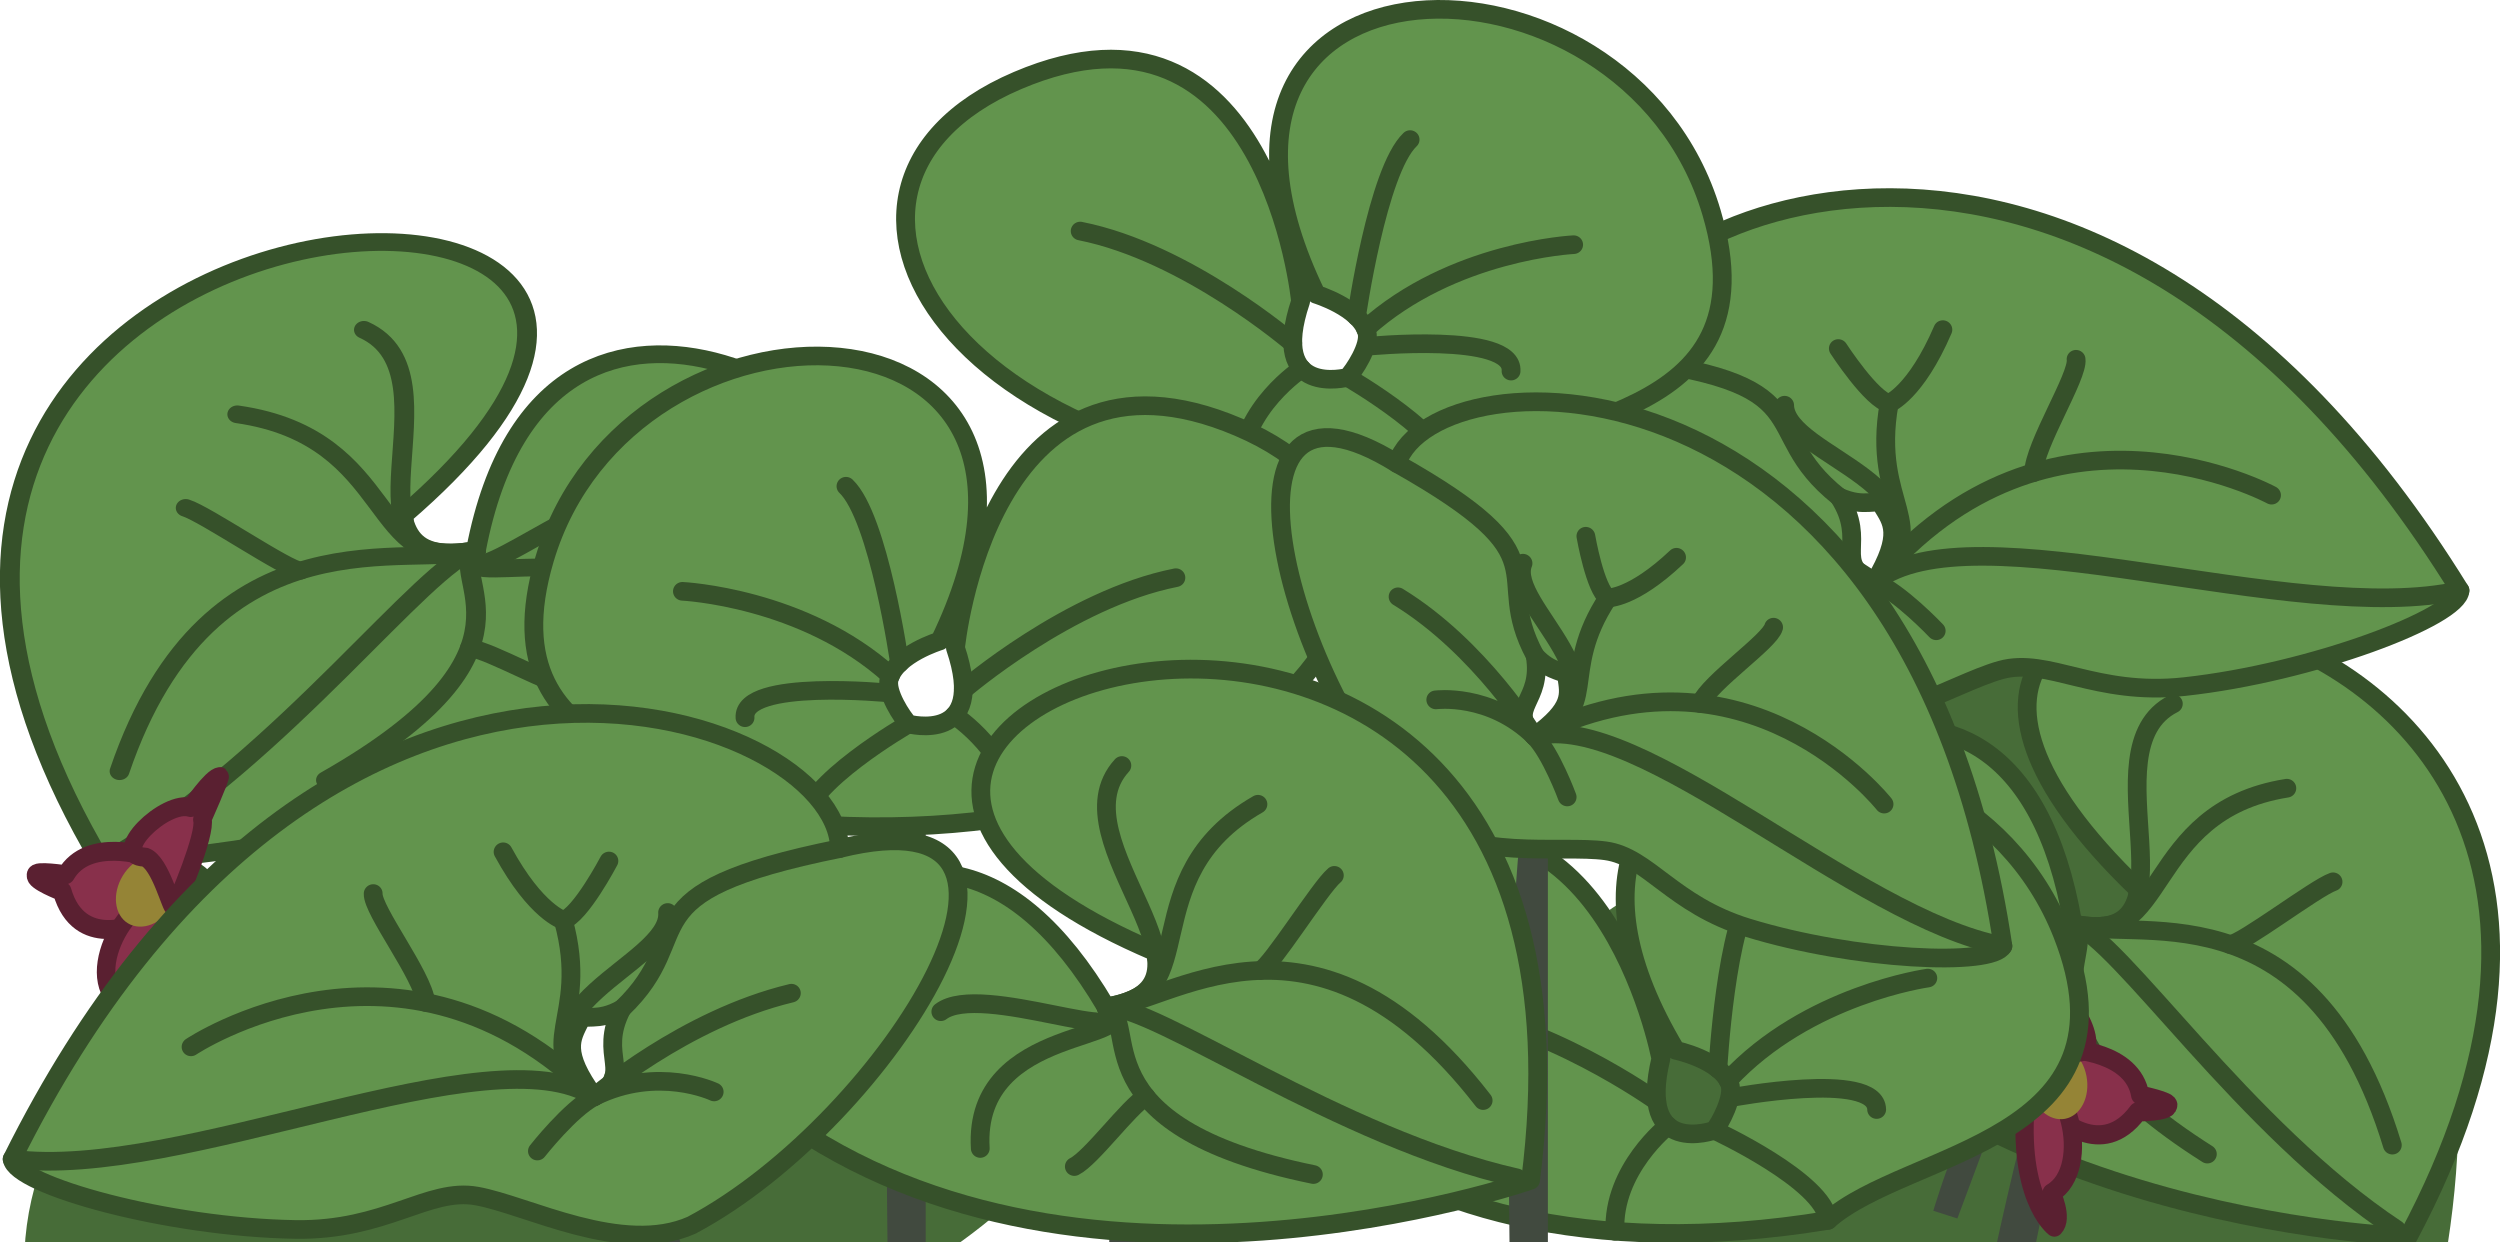
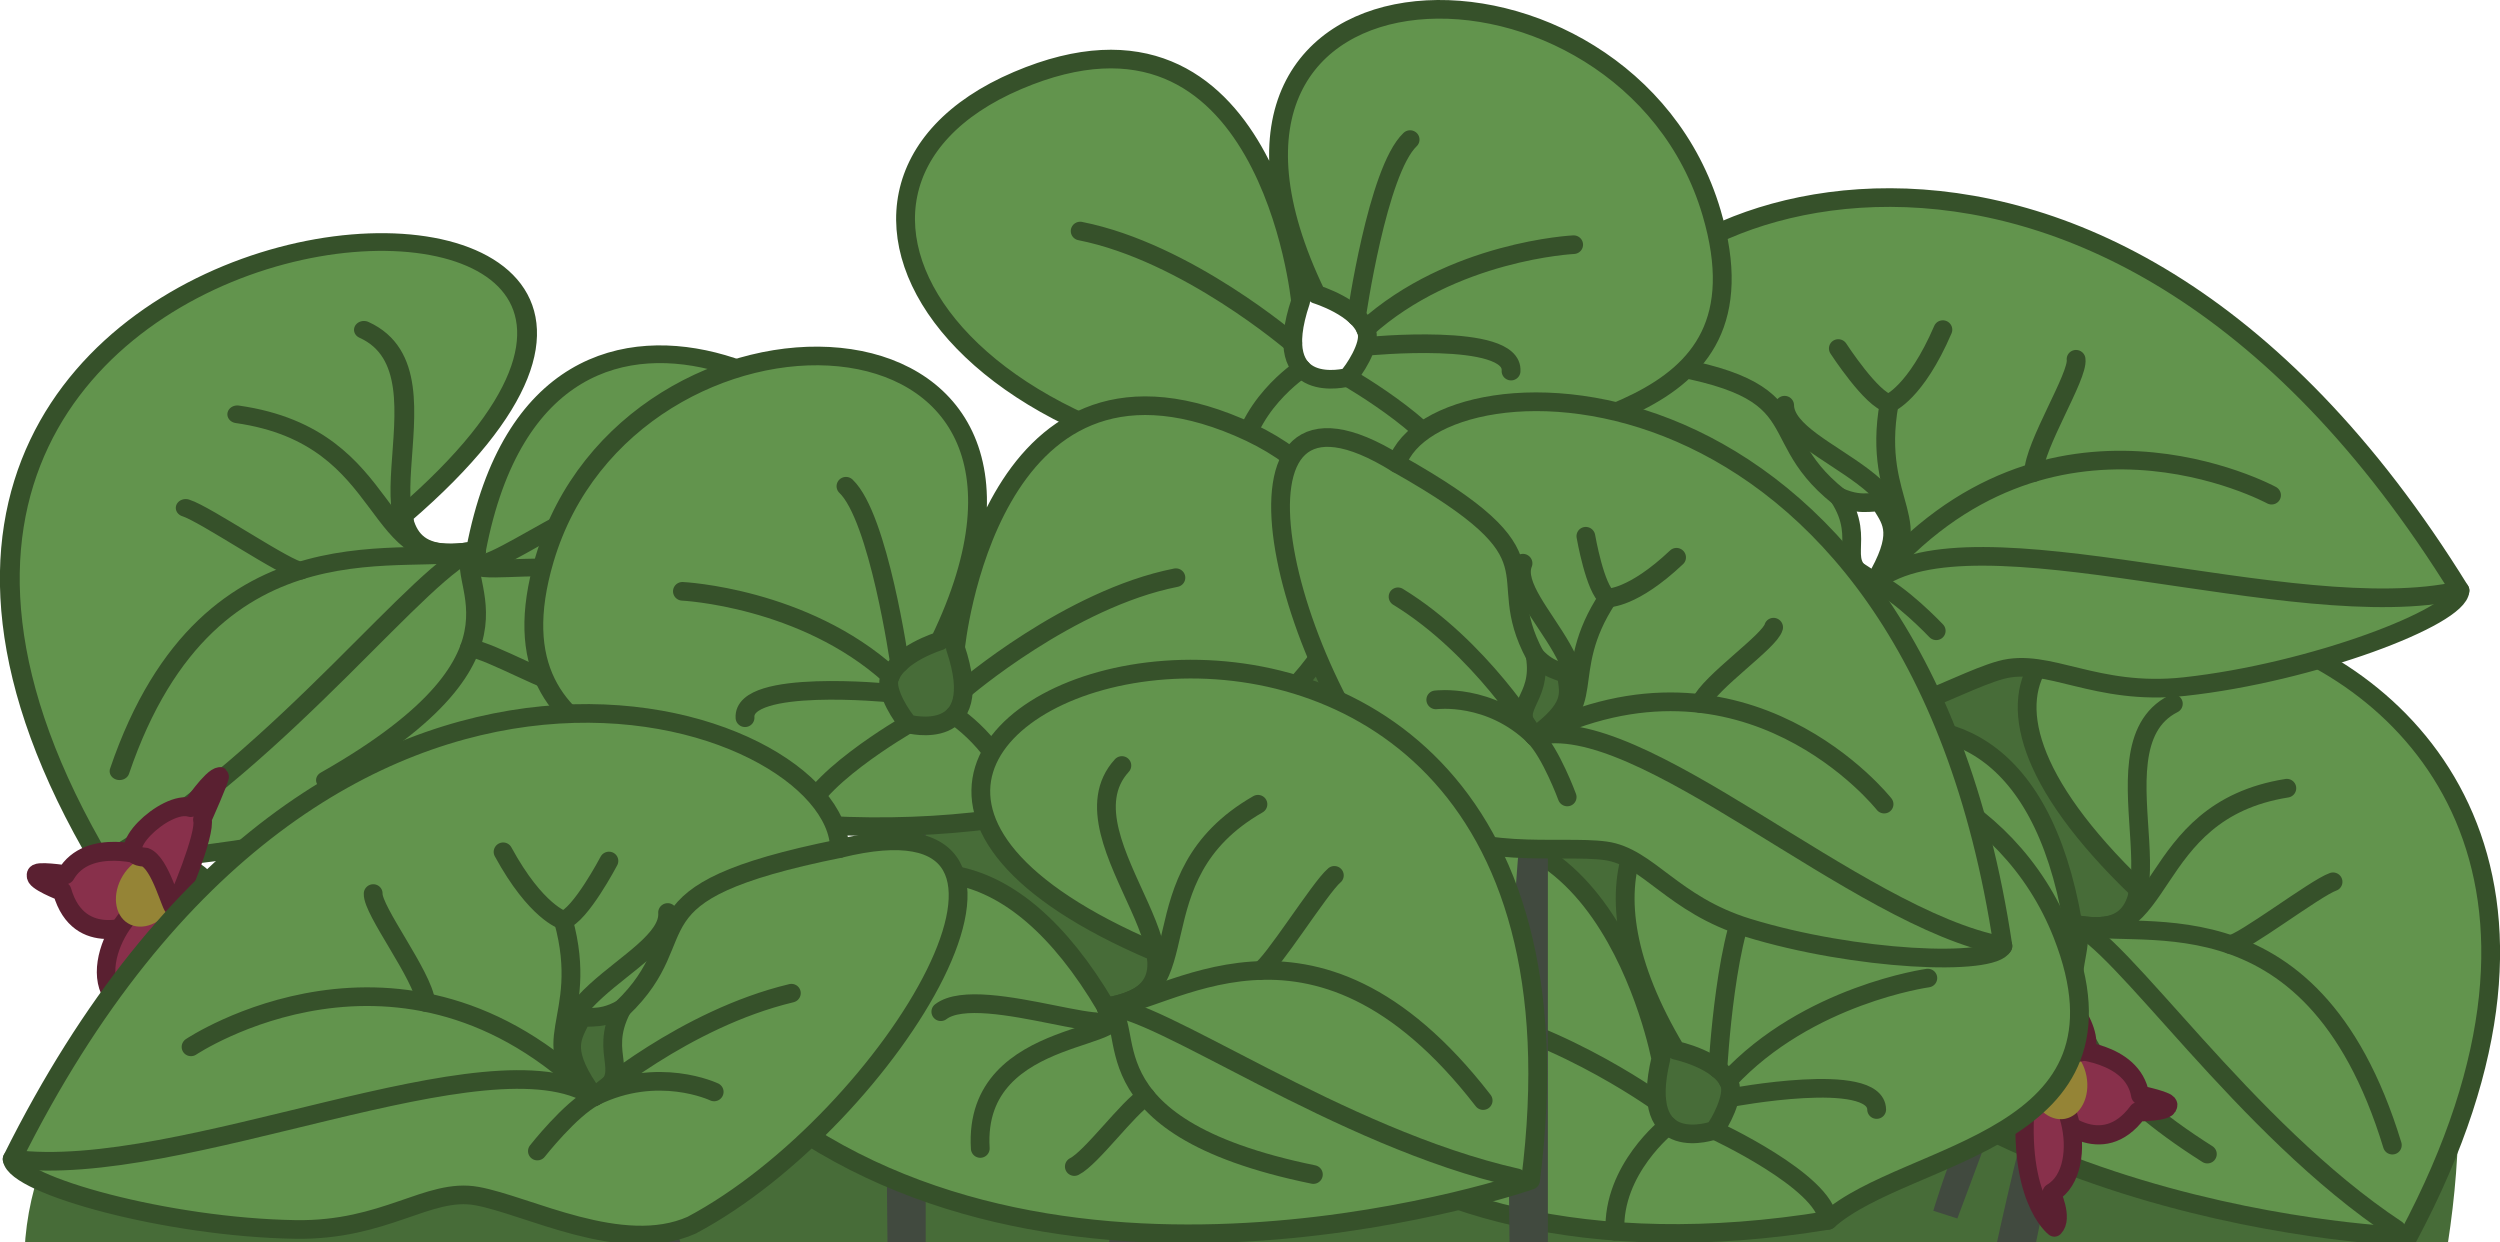
<svg xmlns="http://www.w3.org/2000/svg" xml:space="preserve" width="100.094" height="49.716" viewBox="0 0 26.483 13.154">
  <g style="display:inline;fill:#476c38;fill-opacity:1;stroke:none">
    <path d="M-5.145 99.605s-.738-.702-.075-1.074c11.664 5.103-1.523-7.102-5.484-2.096 0 0 3.045 7.412 8.681 7.316 1.493-.025 1.974-6.269-3.122-4.146" style="display:inline;fill:#476c38;fill-opacity:1;stroke:none;stroke-width:.198;stroke-linecap:round;stroke-linejoin:round;stroke-miterlimit:2;stroke-dasharray:none;stroke-opacity:1" transform="rotate(-51.31 -90.892 43.772)" />
  </g>
  <g style="display:inline;fill:#476c38;fill-opacity:1;stroke:none">
    <path d="M.627 93.233c3.048-1.126-3.706-8.516-8.203-.637 0 0 3.538 5.279 8.548 5.194 1.008-.017 1.497-3.224-.313-3.937 0 0-1.223-.18-.032-.62" style="display:inline;fill:#476c38;fill-opacity:1;stroke:none;stroke-width:.198;stroke-linecap:round;stroke-linejoin:round;stroke-miterlimit:2;stroke-dasharray:none;stroke-opacity:1" transform="rotate(42.439 117.918 76.726)scale(-1 1)" />
  </g>
+   <path d="M.936 8.164c-3.06-5.44 17.419-7.128 13.315 9.54 0 0-12.679 2.841-20.155-3.644-1.504-1.305 2.2-6.385 5.931-5.075 0 0 2.104 1.304.909-.821" style="display:inline;fill:#476c38;fill-opacity:1;stroke:none;stroke-width:.198;stroke-linecap:round;stroke-linejoin:round;stroke-miterlimit:2;stroke-dasharray:none;stroke-opacity:1" transform="translate(8.544 .386)" />
  <g transform="translate(8.544 .386)">
    <path d="m-6.488 10.78.268.012s.119-1.668-.268-1.795z" style="fill:#414a3f;fill-opacity:1;stroke:none;stroke-width:.198;stroke-linecap:round;stroke-linejoin:round;stroke-miterlimit:2;stroke-dasharray:none;stroke-opacity:1" />
    <circle cx="-6.704" cy="9.212" r=".429" style="fill:#62944d;fill-opacity:1;stroke:#36512a;stroke-width:.198;stroke-linecap:round;stroke-linejoin:round;stroke-miterlimit:2;stroke-dasharray:none;stroke-opacity:1" />
-     <path d="m12.435 15.631-.388-.033s1.043-5.91 1.683-6.245z" style="fill:#414a3f;fill-opacity:1;stroke:none;stroke-width:.198;stroke-linecap:round;stroke-linejoin:round;stroke-miterlimit:2;stroke-dasharray:none;stroke-opacity:1" />
+     <path d="m9.421 18.001-.387.046s-.172-5.998.387-6.456zM12.435 15.631l-.388-.033s1.043-5.91 1.683-6.245z" style="fill:#414a3f;fill-opacity:1;stroke:none;stroke-width:.198;stroke-linecap:round;stroke-linejoin:round;stroke-miterlimit:2;stroke-dasharray:none;stroke-opacity:1" />
    <g style="display:inline;stroke-width:6.196">
      <path d="M58.726 111.398s-3.305-3.145-.336-4.813c39.987 9.795-2.208-49.348-28.775-2.799 0 0 17.844 26.621 43.106 26.195 6.691-.113 8.845-28.098-13.995-18.583" style="display:inline;fill:#62944d;fill-opacity:1;stroke:#36512a;stroke-width:1.23;stroke-linecap:round;stroke-linejoin:round;stroke-miterlimit:2;stroke-dasharray:none;stroke-opacity:1" transform="matrix(-.08636 -.13629 -.13657 .08606 33.7 7.817)" />
      <path d="M58.726 111.398c-2.455-2.058-17.378-2.295-28.303-7.203" style="fill:none;fill-opacity:1;stroke:#36512a;stroke-width:1.23;stroke-linecap:round;stroke-linejoin:round;stroke-miterlimit:2;stroke-dasharray:none;stroke-opacity:1" transform="matrix(-.08636 -.13629 -.13657 .08606 33.7 7.817)" />
      <path d="M58.726 111.398c-3.088-2.176-5.661-14.841-23.474-9.934M58.726 111.398c-2.464-.671-3.008 7.484-17.497.634" style="fill:none;fill-opacity:1;stroke:#36512a;stroke-width:1.23;stroke-linecap:round;stroke-linejoin:round;stroke-miterlimit:2;stroke-dasharray:none;stroke-opacity:1" transform="matrix(-.08636 -.13629 -.13657 .08606 33.7 7.817)" />
      <path d="M58.726 111.398c-5.067-4.274 3.843-7.757.043-16.622" style="fill:none;fill-opacity:1;stroke:#36512a;stroke-width:1.23;stroke-linecap:round;stroke-linejoin:round;stroke-miterlimit:2;stroke-dasharray:none;stroke-opacity:1" transform="matrix(-.08636 -.13629 -.13657 .08606 33.7 7.817)" />
      <path d="M58.726 111.398c-6.294-6.49 9.342-6.688 8.708-13.298M58.726 111.398c-3.975.044 6.428 6.026.998 12.38" style="fill:none;fill-opacity:1;stroke:#36512a;stroke-width:1.23;stroke-linecap:round;stroke-linejoin:round;stroke-miterlimit:2;stroke-dasharray:none;stroke-opacity:1" transform="matrix(-.08636 -.13629 -.13657 .08606 33.7 7.817)" />
      <path d="M58.726 111.398c-3.695.868 7.576 3.564 8.472 6.754M53.087 114.539c.504 1.231.432 5.367.992 6.486M52.074 103.41c-.392-.671.158-6.732-.122-7.908" style="fill:none;fill-opacity:1;stroke:#36512a;stroke-width:1.23;stroke-linecap:round;stroke-linejoin:round;stroke-miterlimit:2;stroke-dasharray:none;stroke-opacity:1" transform="matrix(-.08636 -.13629 -.13657 .08606 33.7 7.817)" />
    </g>
    <g style="stroke-width:9.848">
      <path d="M-114.107 274.003c-26.363 6.45 8.375 27.708 31.675 27.9 7.88-.49 14.118-9.808 18.359-13.12 4.036-3.151 10.068-1.174 18.273-5.665 11.668-6.385 23.603-17.65 22.664-20.264-59.105-43.545-97.5-1.764-90.97 11.149m34.469 11.23c-4.958-.092-2.12-3.58-6.784-6.86 2.99.128 3.71-1.446 4.45-.89 1.646 1.233 3.178 2.006 2.334 7.75" style="display:inline;fill:#62944d;fill-opacity:1;stroke:#36512a;stroke-width:1.954;stroke-linecap:round;stroke-linejoin:round;stroke-miterlimit:2;stroke-dasharray:none;stroke-opacity:1" transform="matrix(.09457 .03859 -.03828 .09342 29.765 -17.794)" />
      <path d="M-86.422 278.374c-11.007-3.245-5.162-10.924-27.685-4.371" style="display:inline;fill:none;fill-opacity:1;stroke:#36512a;stroke-width:1.954;stroke-linecap:round;stroke-linejoin:round;stroke-miterlimit:2;stroke-dasharray:none;stroke-opacity:1" transform="matrix(.09457 .03859 -.03828 .09342 29.765 -17.794)" />
      <path d="M-79.638 285.232c8.526-27.104 34.669-24.166 34.669-24.166M-79.638 285.232c2.8 0 7.82 2.302 7.82 2.302M-79.638 285.232c-7.38.127-11.268 5.356-11.268 5.356M-79.638 285.232s-12.032-2.899-23.102-.1" style="fill:none;fill-opacity:1;stroke:#36512a;stroke-width:1.954;stroke-linecap:round;stroke-linejoin:round;stroke-miterlimit:2;stroke-dasharray:none;stroke-opacity:1" transform="matrix(.09457 .03859 -.03828 .09342 29.765 -17.794)" />
      <path d="M-79.638 285.232c3.529-8.132-3.344-7.115-5.634-17.931" style="fill:none;fill-opacity:1;stroke:#36512a;stroke-width:1.954;stroke-linecap:round;stroke-linejoin:round;stroke-miterlimit:2;stroke-dasharray:none;stroke-opacity:1" transform="matrix(.09457 .03859 -.03828 .09342 29.765 -17.794)" />
      <path d="M-79.638 285.232c4.708-12.98-13.431-8.515-15.595-13.605M-85.272 267.3s2.128-2.035 2.255-9.288M-85.272 267.3c-1.782.383-7.034-3.308-7.034-3.308M-68.687 268.299c-1.018-2.672.509-11.161-.382-12.688M-79.638 285.232c6.318-11.275 41.996-12.13 56.502-22.378" style="fill:none;fill-opacity:1;stroke:#36512a;stroke-width:1.954;stroke-linecap:round;stroke-linejoin:round;stroke-miterlimit:2;stroke-dasharray:none;stroke-opacity:1" transform="matrix(.09457 .03859 -.03828 .09342 29.765 -17.794)" />
    </g>
    <g style="stroke-width:76.835" transform="rotate(169.25 4.933 7.561)scale(.01268 -.01336)">
      <path d="m-100.34-99.808 18.568-9.57s-60.142-111.439-91.412-104.59z" style="fill:#414a3f;fill-opacity:1;stroke:none;stroke-width:15.247;stroke-linecap:round;stroke-linejoin:round;stroke-miterlimit:2;stroke-dasharray:none;stroke-opacity:1" />
      <ellipse cx="-47.771" cy="-255.727" rx="33.412" ry="32.624" style="fill:#62944d;fill-opacity:1;stroke:#36512a;stroke-width:15.255;stroke-linecap:round;stroke-linejoin:round;stroke-miterlimit:2;stroke-dasharray:none;stroke-opacity:1" transform="matrix(.86671 -.4988 .53791 .843 0 0)" />
      <path d="M-290.722-156.683c-4.072-2.29 21.123-12.216 21.123-12.216-.764-35.121 50.645-46.064 50.645-46.064s29.013 32.83 21.378 49.627c0 0-29.776 42.247-67.442 9.162 0 0-24.94 4.326-25.704-.51" style="display:inline;fill:#88304b;fill-opacity:1;stroke:#5a2031;stroke-width:15.247;stroke-linecap:round;stroke-linejoin:round;stroke-miterlimit:2;stroke-dasharray:none;stroke-opacity:1" />
      <path d="M-178.488-78.807c-8.908-5.599-3.182-26.85-3.182-26.85-38.86-13.057-32.06-99.634 3.549-85.841 27.995 82.966-.367 112.691-.367 112.691" style="display:inline;fill:#88304b;fill-opacity:1;stroke:#5a2031;stroke-width:15.247;stroke-linecap:round;stroke-linejoin:round;stroke-miterlimit:2;stroke-dasharray:none;stroke-opacity:1" />
      <ellipse cx="-204.193" cy="-191.597" rx="24.294" ry="30.053" style="fill:#958436;fill-opacity:1;stroke:none;stroke-width:15.247;stroke-linecap:round;stroke-linejoin:round;stroke-miterlimit:2;stroke-dasharray:none;stroke-opacity:1" />
      <path d="M-178.121-191.498c.209-3.6-8.892-63.3-17.99-71.225 0 0-4.699-35.758-6.124-36.03-5.525 3.47-7.056 32.747-7.056 32.747-21.946 4.804-38.544 66.75-11.3 52.553 13.677-2.52 41.03 24.294 42.47 21.955" style="display:inline;fill:#88304b;fill-opacity:1;stroke:#5a2031;stroke-width:15.247;stroke-linecap:round;stroke-linejoin:round;stroke-miterlimit:2;stroke-dasharray:none;stroke-opacity:1" />
    </g>
    <g style="stroke-width:3.003">
      <path d="M-104.927 34.712c-.188-.188-.737-1.024-.61-1.447.238-.787 1.6-1.207 1.6-1.207 5.534-11.562-9.83-11.78-12.507-2.61-2.01 6.883 5.489 6.434 8.188 8.458 15.387 1.17 21.952-9.16 13.767-12.687-7.938-3.42-8.953 7.064-8.953 7.064 1.035 3.104-1.485 2.43-1.485 2.43" style="display:inline;fill:#62944d;fill-opacity:1;stroke:#36512a;stroke-width:.596;stroke-linecap:round;stroke-linejoin:round;stroke-miterlimit:2;stroke-dasharray:none;stroke-opacity:1" transform="rotate(174.917 -13.271 1.038)scale(.33484 -.33121)" />
      <path d="M-104.927 34.712s-3.329 1.935-3.329 3.194M-103.193 33.624s3.35-2.916 6.724-3.59M-103.477 34.438s1.875 1.232 1.965 3.212M-105.21 32.767s-.661-4.668-1.696-5.658M-105.523 33.723s-4.667-.469-4.577.79M-112.08 30.47s3.837.186 6.58 2.694" style="fill:none;fill-opacity:1;stroke:#36512a;stroke-width:.596;stroke-linecap:round;stroke-linejoin:round;stroke-miterlimit:2;stroke-dasharray:none;stroke-opacity:1" transform="rotate(174.917 -13.271 1.038)scale(.33484 -.33121)" />
    </g>
    <g style="stroke-width:3.003">
      <path d="M-104.927 34.712c-.188-.188-.737-1.024-.61-1.447.238-.787 1.6-1.207 1.6-1.207 5.534-11.562-9.83-11.78-12.507-2.61-2.01 6.883 5.489 6.434 8.188 8.458 15.387 1.17 21.952-9.16 13.767-12.687-7.938-3.42-8.953 7.064-8.953 7.064 1.035 3.104-1.485 2.43-1.485 2.43" style="display:inline;fill:#62944d;fill-opacity:1;stroke:#36512a;stroke-width:.596;stroke-linecap:round;stroke-linejoin:round;stroke-miterlimit:2;stroke-dasharray:none;stroke-opacity:1" transform="matrix(-.33484 0 0 .33121 -29.403 -7.886)" />
      <path d="M-104.927 34.712s-3.329 1.935-3.329 3.194M-103.193 33.624s3.35-2.916 6.724-3.59M-103.477 34.438s1.875 1.232 1.965 3.212M-105.21 32.767s-.661-4.668-1.696-5.658M-105.523 33.723s-4.667-.469-4.577.79M-112.08 30.47s3.837.186 6.58 2.694" style="fill:none;fill-opacity:1;stroke:#36512a;stroke-width:.596;stroke-linecap:round;stroke-linejoin:round;stroke-miterlimit:2;stroke-dasharray:none;stroke-opacity:1" transform="matrix(-.33484 0 0 .33121 -29.403 -7.886)" />
    </g>
    <g style="display:inline;stroke-width:5.866">
      <path d="M58.726 111.398s-3.305-3.145-.336-4.813c39.987 9.795-2.208-49.348-28.775-2.799 0 0 17.844 26.621 43.106 26.195 6.691-.113 8.845-28.098-13.995-18.583" style="display:inline;fill:#62944d;fill-opacity:1;stroke:#36512a;stroke-width:1.164;stroke-linecap:round;stroke-linejoin:round;stroke-miterlimit:2;stroke-dasharray:none;stroke-opacity:1" transform="matrix(.09637 -.13629 .1524 .08606 -26.138 3.856)" />
      <path d="M58.726 111.398c-2.455-2.058-17.378-2.295-28.303-7.203" style="fill:none;fill-opacity:1;stroke:#36512a;stroke-width:1.164;stroke-linecap:round;stroke-linejoin:round;stroke-miterlimit:2;stroke-dasharray:none;stroke-opacity:1" transform="matrix(.09637 -.13629 .1524 .08606 -26.138 3.856)" />
      <path d="M58.726 111.398c-3.088-2.176-5.661-14.841-23.474-9.934M58.726 111.398c-2.464-.671-3.008 7.484-17.497.634" style="fill:none;fill-opacity:1;stroke:#36512a;stroke-width:1.164;stroke-linecap:round;stroke-linejoin:round;stroke-miterlimit:2;stroke-dasharray:none;stroke-opacity:1" transform="matrix(.09637 -.13629 .1524 .08606 -26.138 3.856)" />
      <path d="M58.726 111.398c-5.067-4.274 3.843-7.757.043-16.622" style="fill:none;fill-opacity:1;stroke:#36512a;stroke-width:1.164;stroke-linecap:round;stroke-linejoin:round;stroke-miterlimit:2;stroke-dasharray:none;stroke-opacity:1" transform="matrix(.09637 -.13629 .1524 .08606 -26.138 3.856)" />
      <path d="M58.726 111.398c-6.294-6.49 9.342-6.688 8.708-13.298M58.726 111.398c-3.975.044 6.428 6.026.998 12.38" style="fill:none;fill-opacity:1;stroke:#36512a;stroke-width:1.164;stroke-linecap:round;stroke-linejoin:round;stroke-miterlimit:2;stroke-dasharray:none;stroke-opacity:1" transform="matrix(.09637 -.13629 .1524 .08606 -26.138 3.856)" />
      <path d="M58.726 111.398c-3.695.868 7.576 3.564 8.472 6.754M53.087 114.539c.504 1.231.432 5.367.992 6.486M52.074 103.41c-.392-.671.158-6.732-.122-7.908" style="fill:none;fill-opacity:1;stroke:#36512a;stroke-width:1.164;stroke-linecap:round;stroke-linejoin:round;stroke-miterlimit:2;stroke-dasharray:none;stroke-opacity:1" transform="matrix(.09637 -.13629 .1524 .08606 -26.138 3.856)" />
    </g>
    <path d="m1.262 13.626-.387.046s-.172-5.998.387-6.456zM7.853 13.7l-.388.045s-.172-5.998.388-6.456zM3.591 16.515l-.387.046s-.172-5.999.387-6.456zM-.393 17.233l.385-.065s-1.52-5.805-2.186-6.087z" style="fill:#414a3f;fill-opacity:1;stroke:none;stroke-width:.198;stroke-linecap:round;stroke-linejoin:round;stroke-miterlimit:2;stroke-dasharray:none;stroke-opacity:1" />
    <g style="display:inline;stroke-width:3.003">
      <path d="M-104.927 34.712c-.188-.188-.737-1.024-.61-1.447.238-.787 1.6-1.207 1.6-1.207 5.534-11.562-9.83-11.78-12.507-2.61-2.01 6.883 5.489 6.434 8.188 8.458 15.387 1.17 21.952-9.16 13.767-12.687-7.938-3.42-8.953 7.064-8.953 7.064 1.035 3.104-1.485 2.43-1.485 2.43" style="display:inline;fill:#62944d;fill-opacity:1;stroke:#36512a;stroke-width:.596;stroke-linecap:round;stroke-linejoin:round;stroke-miterlimit:2;stroke-dasharray:none;stroke-opacity:1" transform="matrix(.33484 0 0 .33121 36.214 -4.214)" />
      <path d="M-104.927 34.712s-3.329 1.935-3.329 3.194M-103.193 33.624s3.35-2.916 6.724-3.59M-103.477 34.438s1.875 1.232 1.965 3.212M-105.21 32.767s-.661-4.668-1.696-5.658M-105.523 33.723s-4.667-.469-4.577.79M-112.08 30.47s3.837.186 6.58 2.694" style="fill:none;fill-opacity:1;stroke:#36512a;stroke-width:.596;stroke-linecap:round;stroke-linejoin:round;stroke-miterlimit:2;stroke-dasharray:none;stroke-opacity:1" transform="matrix(.33484 0 0 .33121 36.214 -4.214)" />
    </g>
    <g style="stroke-width:11.247">
      <path d="M-114.107 274.003c-26.363 6.45 8.375 27.708 31.675 27.9 7.88-.49 14.118-9.808 18.359-13.12 4.036-3.151 10.068-1.174 18.273-5.665 11.668-6.385 23.603-17.65 22.664-20.264-59.105-43.545-97.5-1.764-90.97 11.149m34.469 11.23c-4.958-.092-2.12-3.58-6.784-6.86 2.99.128 3.71-1.446 4.45-.89 1.646 1.233 3.178 2.006 2.334 7.75" style="display:inline;fill:#62944d;fill-opacity:1;stroke:#36512a;stroke-width:2.232;stroke-linecap:round;stroke-linejoin:round;stroke-miterlimit:2;stroke-dasharray:none;stroke-opacity:1" transform="matrix(.06283 .06375 -.0631 .06181 30.713 -5.138)" />
      <path d="M-86.422 278.374c-11.007-3.245-5.162-10.924-27.685-4.371" style="display:inline;fill:none;fill-opacity:1;stroke:#36512a;stroke-width:2.232;stroke-linecap:round;stroke-linejoin:round;stroke-miterlimit:2;stroke-dasharray:none;stroke-opacity:1" transform="matrix(.06283 .06375 -.0631 .06181 30.713 -5.138)" />
      <path d="M-79.638 285.232c8.526-27.104 34.669-24.166 34.669-24.166M-79.638 285.232c2.8 0 7.82 2.302 7.82 2.302M-79.638 285.232c-7.38.127-11.268 5.356-11.268 5.356M-79.638 285.232s-12.032-2.899-23.102-.1" style="fill:none;fill-opacity:1;stroke:#36512a;stroke-width:2.232;stroke-linecap:round;stroke-linejoin:round;stroke-miterlimit:2;stroke-dasharray:none;stroke-opacity:1" transform="matrix(.06283 .06375 -.0631 .06181 30.713 -5.138)" />
      <path d="M-79.638 285.232c3.529-8.132-3.344-7.115-5.634-17.931" style="fill:none;fill-opacity:1;stroke:#36512a;stroke-width:2.232;stroke-linecap:round;stroke-linejoin:round;stroke-miterlimit:2;stroke-dasharray:none;stroke-opacity:1" transform="matrix(.06283 .06375 -.0631 .06181 30.713 -5.138)" />
      <path d="M-79.638 285.232c4.708-12.98-13.431-8.515-15.595-13.605M-85.272 267.3s2.128-2.035 2.255-9.288M-85.272 267.3c-1.782.383-7.034-3.308-7.034-3.308M-68.687 268.299c-1.018-2.672.509-11.161-.382-12.688M-79.638 285.232c6.318-11.275 41.996-12.13 56.502-22.378" style="fill:none;fill-opacity:1;stroke:#36512a;stroke-width:2.232;stroke-linecap:round;stroke-linejoin:round;stroke-miterlimit:2;stroke-dasharray:none;stroke-opacity:1" transform="matrix(.06283 .06375 -.0631 .06181 30.713 -5.138)" />
    </g>
    <g style="stroke-width:76.835" transform="matrix(.01085 .00657 -.00692 .01142 3.763 11.86)">
      <path d="M-925.662 271.755c-4.072-2.29 21.124-12.216 21.124-12.216-.764-35.121 50.645-46.065 50.645-46.065s29.013 32.83 21.378 49.628c0 0-29.777 42.246-67.442 9.162 0 0-24.941 4.326-25.705-.51" style="display:inline;fill:#88304b;fill-opacity:1;stroke:#5a2031;stroke-width:15.247;stroke-linecap:round;stroke-linejoin:round;stroke-miterlimit:2;stroke-dasharray:none;stroke-opacity:1" />
      <path d="M-813.428 349.631c-8.907-5.599-3.181-26.85-3.181-26.85-38.86-13.057-32.06-99.635 3.549-85.841 27.994 82.966-.368 112.691-.368 112.691" style="display:inline;fill:#88304b;fill-opacity:1;stroke:#5a2031;stroke-width:15.247;stroke-linecap:round;stroke-linejoin:round;stroke-miterlimit:2;stroke-dasharray:none;stroke-opacity:1" />
      <ellipse cx="-839.132" cy="236.841" rx="24.294" ry="30.053" style="fill:#958436;fill-opacity:1;stroke:none;stroke-width:15.247;stroke-linecap:round;stroke-linejoin:round;stroke-miterlimit:2;stroke-dasharray:none;stroke-opacity:1" />
      <path d="M-813.06 236.94c.208-3.6-8.892-63.3-17.99-71.226 0 0-4.7-35.758-6.125-36.03-5.525 3.47-7.055 32.748-7.055 32.748-21.947 4.804-38.545 66.75-11.3 52.553 13.676-2.52 41.03 24.294 42.47 21.955" style="display:inline;fill:#88304b;fill-opacity:1;stroke:#5a2031;stroke-width:15.247;stroke-linecap:round;stroke-linejoin:round;stroke-miterlimit:2;stroke-dasharray:none;stroke-opacity:1" />
    </g>
    <g style="display:inline;stroke-width:6.196">
      <path d="M58.726 111.398s-3.305-3.145-.336-4.813c39.987 9.795-2.208-49.348-28.775-2.799 0 0 17.844 26.621 43.106 26.195 6.691-.113 8.845-28.098-13.995-18.583" style="display:inline;fill:#62944d;fill-opacity:1;stroke:#36512a;stroke-width:1.23;stroke-linecap:round;stroke-linejoin:round;stroke-miterlimit:2;stroke-dasharray:none;stroke-opacity:1" transform="matrix(-.12908 -.0968 -.09717 .1289 21.577 1.606)" />
      <path d="M58.726 111.398c-2.455-2.058-17.378-2.295-28.303-7.203" style="fill:none;fill-opacity:1;stroke:#36512a;stroke-width:1.23;stroke-linecap:round;stroke-linejoin:round;stroke-miterlimit:2;stroke-dasharray:none;stroke-opacity:1" transform="matrix(-.12908 -.0968 -.09717 .1289 21.577 1.606)" />
      <path d="M58.726 111.398c-3.088-2.176-5.661-14.841-23.474-9.934M58.726 111.398c-2.464-.671-3.008 7.484-17.497.634" style="fill:none;fill-opacity:1;stroke:#36512a;stroke-width:1.23;stroke-linecap:round;stroke-linejoin:round;stroke-miterlimit:2;stroke-dasharray:none;stroke-opacity:1" transform="matrix(-.12908 -.0968 -.09717 .1289 21.577 1.606)" />
      <path d="M58.726 111.398c-5.067-4.274 3.843-7.757.043-16.622" style="fill:none;fill-opacity:1;stroke:#36512a;stroke-width:1.23;stroke-linecap:round;stroke-linejoin:round;stroke-miterlimit:2;stroke-dasharray:none;stroke-opacity:1" transform="matrix(-.12908 -.0968 -.09717 .1289 21.577 1.606)" />
      <path d="M58.726 111.398c-6.294-6.49 9.342-6.688 8.708-13.298M58.726 111.398c-3.975.044 6.428 6.026.998 12.38" style="fill:none;fill-opacity:1;stroke:#36512a;stroke-width:1.23;stroke-linecap:round;stroke-linejoin:round;stroke-miterlimit:2;stroke-dasharray:none;stroke-opacity:1" transform="matrix(-.12908 -.0968 -.09717 .1289 21.577 1.606)" />
      <path d="M58.726 111.398c-3.695.868 7.576 3.564 8.472 6.754M53.087 114.539c.504 1.231.432 5.367.992 6.486M52.074 103.41c-.392-.671.158-6.732-.122-7.908" style="fill:none;fill-opacity:1;stroke:#36512a;stroke-width:1.23;stroke-linecap:round;stroke-linejoin:round;stroke-miterlimit:2;stroke-dasharray:none;stroke-opacity:1" transform="matrix(-.12908 -.0968 -.09717 .1289 21.577 1.606)" />
    </g>
    <g style="stroke-width:9.848">
      <path d="M-114.107 274.003c-26.363 6.45 8.375 27.708 31.675 27.9 7.88-.49 14.118-9.808 18.359-13.12 4.036-3.151 10.068-1.174 18.273-5.665 11.668-6.385 23.603-17.65 22.664-20.264-59.105-43.545-97.5-1.764-90.97 11.149m34.469 11.23c-4.958-.092-2.12-3.58-6.784-6.86 2.99.128 3.71-1.446 4.45-.89 1.646 1.233 3.178 2.006 2.334 7.75" style="display:inline;fill:#62944d;fill-opacity:1;stroke:#36512a;stroke-width:1.954;stroke-linecap:round;stroke-linejoin:round;stroke-miterlimit:2;stroke-dasharray:none;stroke-opacity:1" transform="matrix(-.09062 .04712 .0467 .0895 -22.787 -10.543)" />
      <path d="M-86.422 278.374c-11.007-3.245-5.162-10.924-27.685-4.371" style="display:inline;fill:none;fill-opacity:1;stroke:#36512a;stroke-width:1.954;stroke-linecap:round;stroke-linejoin:round;stroke-miterlimit:2;stroke-dasharray:none;stroke-opacity:1" transform="matrix(-.09062 .04712 .0467 .0895 -22.787 -10.543)" />
      <path d="M-79.638 285.232c8.526-27.104 34.669-24.166 34.669-24.166M-79.638 285.232c2.8 0 7.82 2.302 7.82 2.302M-79.638 285.232c-7.38.127-11.268 5.356-11.268 5.356M-79.638 285.232s-12.032-2.899-23.102-.1" style="fill:none;fill-opacity:1;stroke:#36512a;stroke-width:1.954;stroke-linecap:round;stroke-linejoin:round;stroke-miterlimit:2;stroke-dasharray:none;stroke-opacity:1" transform="matrix(-.09062 .04712 .0467 .0895 -22.787 -10.543)" />
      <path d="M-79.638 285.232c3.529-8.132-3.344-7.115-5.634-17.931" style="fill:none;fill-opacity:1;stroke:#36512a;stroke-width:1.954;stroke-linecap:round;stroke-linejoin:round;stroke-miterlimit:2;stroke-dasharray:none;stroke-opacity:1" transform="matrix(-.09062 .04712 .0467 .0895 -22.787 -10.543)" />
      <path d="M-79.638 285.232c4.708-12.98-13.431-8.515-15.595-13.605M-85.272 267.3s2.128-2.035 2.255-9.288M-85.272 267.3c-1.782.383-7.034-3.308-7.034-3.308M-68.687 268.299c-1.018-2.672.509-11.161-.382-12.688M-79.638 285.232c6.318-11.275 41.996-12.13 56.502-22.378" style="fill:none;fill-opacity:1;stroke:#36512a;stroke-width:1.954;stroke-linecap:round;stroke-linejoin:round;stroke-miterlimit:2;stroke-dasharray:none;stroke-opacity:1" transform="matrix(-.09062 .04712 .0467 .0895 -22.787 -10.543)" />
    </g>
  </g>
</svg>
